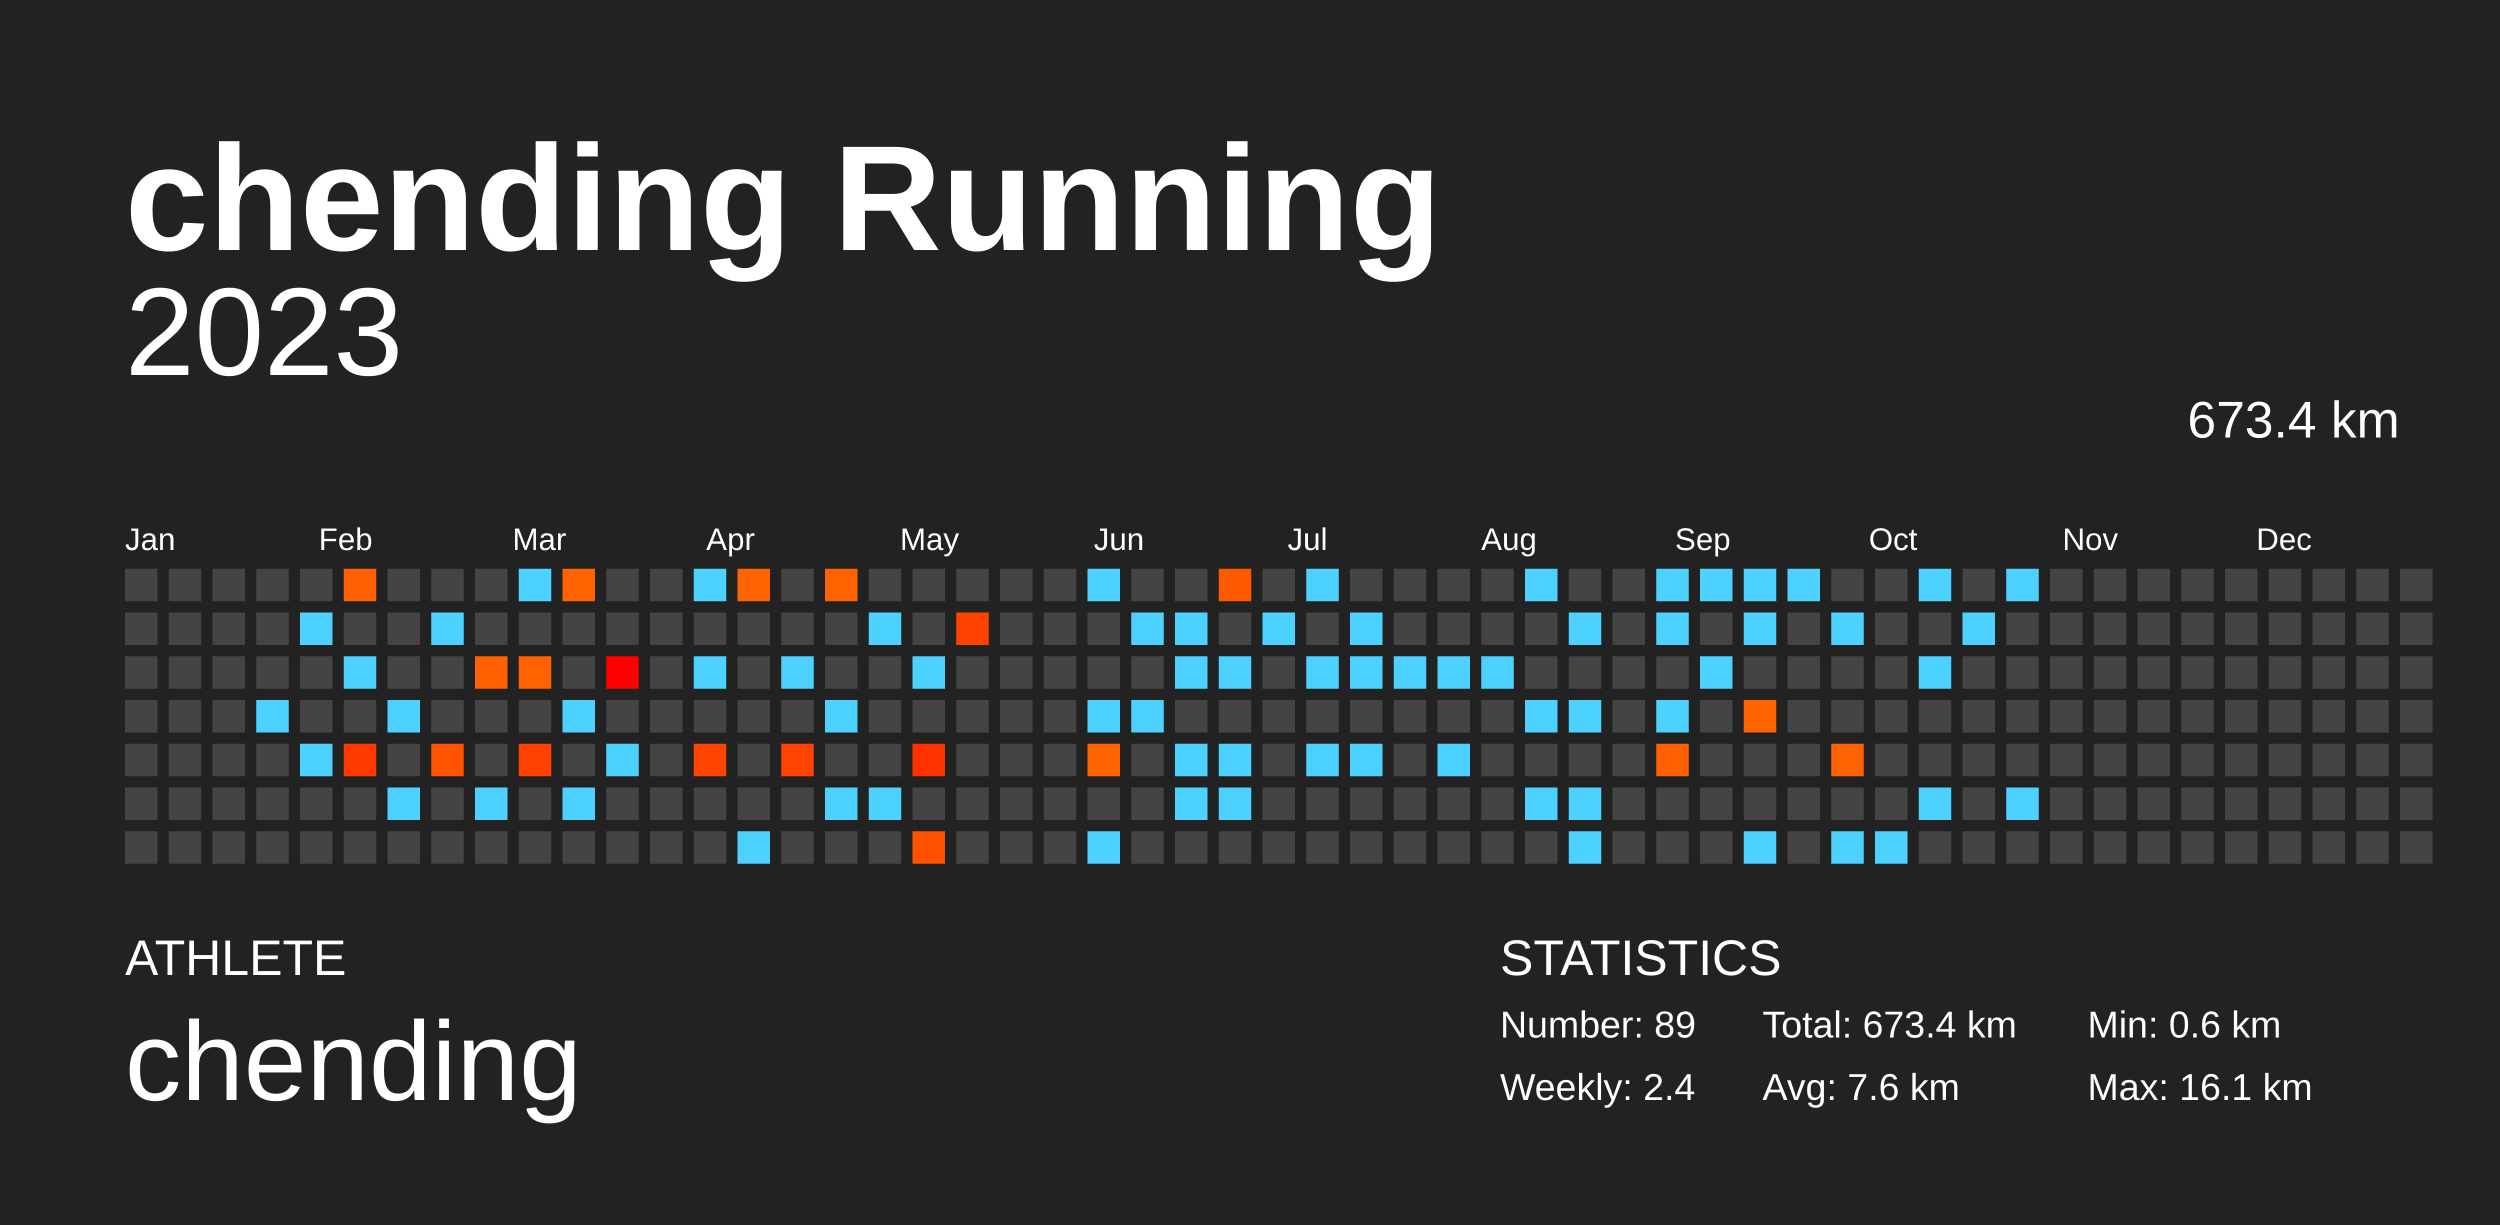
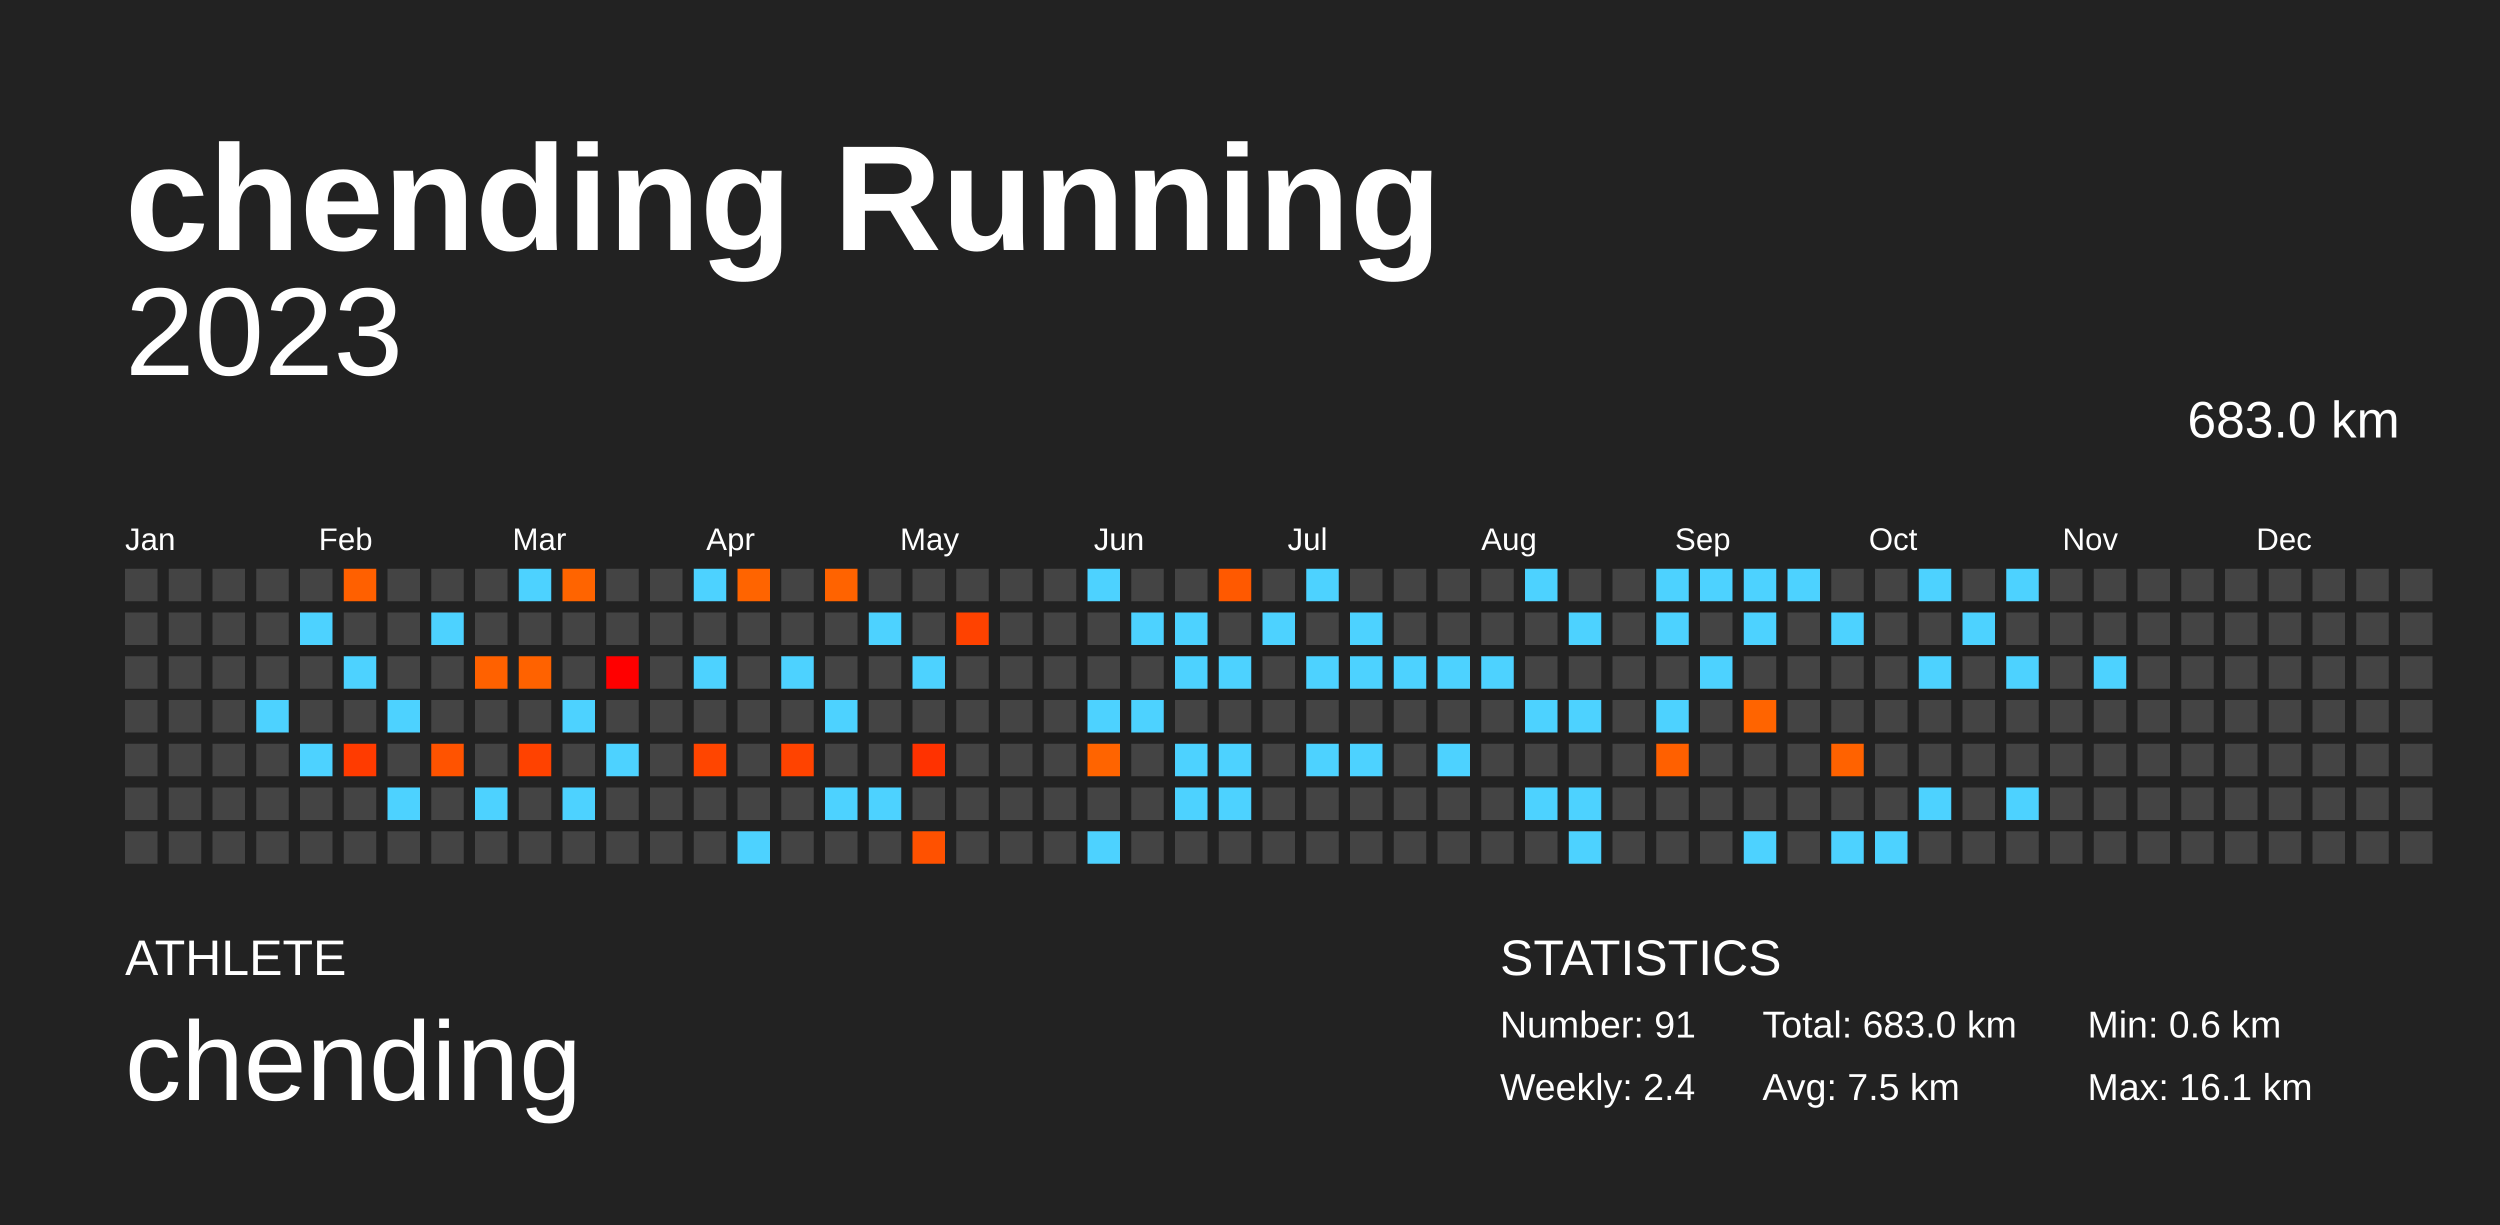
<svg xmlns="http://www.w3.org/2000/svg" baseProfile="full" height="98mm" version="1.1" viewBox="0,0,200,98" width="200mm">
  <defs />
  <rect fill="#222222" height="98" width="200" x="0" y="0" />
  <text fill="#FFFFFF" style="font-size:12px; font-family:Arial; font-weight:bold;" x="10" y="20">chending Running</text>
  <text fill="#FFFFFF" style="font-size:4px; font-family:Arial" x="10" y="78">ATHLETE</text>
  <text fill="#FFFFFF" style="font-size:9px; font-family:Arial" x="10" y="88">chending</text>
  <text fill="#FFFFFF" style="font-size:4px; font-family:Arial" x="120" y="78">STATISTICS</text>
-   <text fill="#FFFFFF" style="font-size:3px; font-family:Arial" x="120" y="83">Number: 89</text>
+   <text fill="#FFFFFF" style="font-size:3px; font-family:Arial" x="120" y="83">Number: 91</text>
  <text fill="#FFFFFF" style="font-size:3px; font-family:Arial" x="120" y="88">Weekly: 2.4</text>
-   <text fill="#FFFFFF" style="font-size:3px; font-family:Arial" x="141" y="83">Total: 673.4 km</text>
-   <text fill="#FFFFFF" style="font-size:3px; font-family:Arial" x="141" y="88">Avg: 7.6 km</text>
+   <text fill="#FFFFFF" style="font-size:3px; font-family:Arial" x="141" y="83">Total: 683.0 km</text>
+   <text fill="#FFFFFF" style="font-size:3px; font-family:Arial" x="141" y="88">Avg: 7.5 km</text>
  <text fill="#FFFFFF" style="font-size:3px; font-family:Arial" x="167" y="83">Min: 0.6 km</text>
  <text fill="#FFFFFF" style="font-size:3px; font-family:Arial" x="167" y="88">Max: 16.1 km</text>
  <text alignment-baseline="hanging" fill="#FFFFFF" style="font-size:10.0px; font-family:Arial;" x="10" y="30">2023</text>
-   <text alignment-baseline="hanging" fill="#FFFFFF" style="font-size:4.125px; font-family:Arial;" x="175" y="35">673.4 km</text>
+   <text alignment-baseline="hanging" fill="#FFFFFF" style="font-size:4.125px; font-family:Arial;" x="175" y="35">683.0 km</text>
  <text fill="#FFFFFF" style="font-size:2.5px; font-family:Arial" x="10.0" y="44">Jan</text>
  <text fill="#FFFFFF" style="font-size:2.5px; font-family:Arial" x="25.5" y="44">Feb</text>
  <text fill="#FFFFFF" style="font-size:2.5px; font-family:Arial" x="41.0" y="44">Mar</text>
  <text fill="#FFFFFF" style="font-size:2.5px; font-family:Arial" x="56.5" y="44">Apr</text>
  <text fill="#FFFFFF" style="font-size:2.5px; font-family:Arial" x="72.0" y="44">May</text>
  <text fill="#FFFFFF" style="font-size:2.5px; font-family:Arial" x="87.5" y="44">Jun</text>
  <text fill="#FFFFFF" style="font-size:2.5px; font-family:Arial" x="103.0" y="44">Jul</text>
  <text fill="#FFFFFF" style="font-size:2.5px; font-family:Arial" x="118.5" y="44">Aug</text>
  <text fill="#FFFFFF" style="font-size:2.5px; font-family:Arial" x="134.0" y="44">Sep</text>
  <text fill="#FFFFFF" style="font-size:2.5px; font-family:Arial" x="149.5" y="44">Oct</text>
  <text fill="#FFFFFF" style="font-size:2.5px; font-family:Arial" x="165.0" y="44">Nov</text>
  <text fill="#FFFFFF" style="font-size:2.5px; font-family:Arial" x="180.5" y="44">Dec</text>
  <rect fill="#444444" height="2.6" width="2.6" x="10.0" y="45.5" />
  <rect fill="#444444" height="2.6" width="2.6" x="10.0" y="49.0" />
  <rect fill="#444444" height="2.6" width="2.6" x="10.0" y="52.5" />
  <rect fill="#444444" height="2.6" width="2.6" x="10.0" y="56.0" />
  <rect fill="#444444" height="2.6" width="2.6" x="10.0" y="59.5" />
  <rect fill="#444444" height="2.6" width="2.6" x="10.0" y="63.0" />
  <rect fill="#444444" height="2.6" width="2.6" x="10.0" y="66.5" />
  <rect fill="#444444" height="2.6" width="2.6" x="13.5" y="45.5" />
  <rect fill="#444444" height="2.6" width="2.6" x="13.5" y="49.0" />
  <rect fill="#444444" height="2.6" width="2.6" x="13.5" y="52.5" />
  <rect fill="#444444" height="2.6" width="2.6" x="13.5" y="56.0" />
  <rect fill="#444444" height="2.6" width="2.6" x="13.5" y="59.5" />
  <rect fill="#444444" height="2.6" width="2.6" x="13.5" y="63.0" />
  <rect fill="#444444" height="2.6" width="2.6" x="13.5" y="66.5" />
  <rect fill="#444444" height="2.6" width="2.6" x="17.0" y="45.5" />
  <rect fill="#444444" height="2.6" width="2.6" x="17.0" y="49.0" />
  <rect fill="#444444" height="2.6" width="2.6" x="17.0" y="52.5" />
  <rect fill="#444444" height="2.6" width="2.6" x="17.0" y="56.0" />
  <rect fill="#444444" height="2.6" width="2.6" x="17.0" y="59.5" />
  <rect fill="#444444" height="2.6" width="2.6" x="17.0" y="63.0" />
  <rect fill="#444444" height="2.6" width="2.6" x="17.0" y="66.5" />
  <rect fill="#444444" height="2.6" width="2.6" x="20.5" y="45.5" />
  <rect fill="#444444" height="2.6" width="2.6" x="20.5" y="49.0" />
  <rect fill="#444444" height="2.6" width="2.6" x="20.5" y="52.5" />
  <rect fill="#4dd2ff" height="2.6" width="2.6" x="20.5" y="56.0" />
  <rect fill="#444444" height="2.6" width="2.6" x="20.5" y="59.5" />
  <rect fill="#444444" height="2.6" width="2.6" x="20.5" y="63.0" />
  <rect fill="#444444" height="2.6" width="2.6" x="20.5" y="66.5" />
  <rect fill="#444444" height="2.6" width="2.6" x="24.0" y="45.5" />
  <rect fill="#4dd2ff" height="2.6" width="2.6" x="24.0" y="49.0" />
  <rect fill="#444444" height="2.6" width="2.6" x="24.0" y="52.5" />
  <rect fill="#444444" height="2.6" width="2.6" x="24.0" y="56.0" />
  <rect fill="#4dd2ff" height="2.6" width="2.6" x="24.0" y="59.5" />
  <rect fill="#444444" height="2.6" width="2.6" x="24.0" y="63.0" />
  <rect fill="#444444" height="2.6" width="2.6" x="24.0" y="66.5" />
  <rect fill="#ff6000" height="2.6" width="2.6" x="27.5" y="45.5" />
  <rect fill="#444444" height="2.6" width="2.6" x="27.5" y="49.0" />
  <rect fill="#4dd2ff" height="2.6" width="2.6" x="27.5" y="52.5" />
  <rect fill="#444444" height="2.6" width="2.6" x="27.5" y="56.0" />
  <rect fill="#ff3b00" height="2.6" width="2.6" x="27.5" y="59.5" />
  <rect fill="#444444" height="2.6" width="2.6" x="27.5" y="63.0" />
  <rect fill="#444444" height="2.6" width="2.6" x="27.5" y="66.5" />
  <rect fill="#444444" height="2.6" width="2.6" x="31.0" y="45.5" />
  <rect fill="#444444" height="2.6" width="2.6" x="31.0" y="49.0" />
  <rect fill="#444444" height="2.6" width="2.6" x="31.0" y="52.5" />
  <rect fill="#4dd2ff" height="2.6" width="2.6" x="31.0" y="56.0" />
  <rect fill="#444444" height="2.6" width="2.6" x="31.0" y="59.5" />
  <rect fill="#4dd2ff" height="2.6" width="2.6" x="31.0" y="63.0" />
  <rect fill="#444444" height="2.6" width="2.6" x="31.0" y="66.5" />
  <rect fill="#444444" height="2.6" width="2.6" x="34.5" y="45.5" />
  <rect fill="#4dd2ff" height="2.6" width="2.6" x="34.5" y="49.0" />
  <rect fill="#444444" height="2.6" width="2.6" x="34.5" y="52.5" />
  <rect fill="#444444" height="2.6" width="2.6" x="34.5" y="56.0" />
  <rect fill="#ff5300" height="2.6" width="2.6" x="34.5" y="59.5" />
  <rect fill="#444444" height="2.6" width="2.6" x="34.5" y="63.0" />
  <rect fill="#444444" height="2.6" width="2.6" x="34.5" y="66.5" />
  <rect fill="#444444" height="2.6" width="2.6" x="38.0" y="45.5" />
  <rect fill="#444444" height="2.6" width="2.6" x="38.0" y="49.0" />
  <rect fill="#ff6100" height="2.6" width="2.6" x="38.0" y="52.5" />
  <rect fill="#444444" height="2.6" width="2.6" x="38.0" y="56.0" />
  <rect fill="#444444" height="2.6" width="2.6" x="38.0" y="59.5" />
  <rect fill="#4dd2ff" height="2.6" width="2.6" x="38.0" y="63.0" />
  <rect fill="#444444" height="2.6" width="2.6" x="38.0" y="66.5" />
  <rect fill="#4dd2ff" height="2.6" width="2.6" x="41.5" y="45.5" />
  <rect fill="#444444" height="2.6" width="2.6" x="41.5" y="49.0" />
  <rect fill="#ff6200" height="2.6" width="2.6" x="41.5" y="52.5" />
  <rect fill="#444444" height="2.6" width="2.6" x="41.5" y="56.0" />
  <rect fill="#ff4200" height="2.6" width="2.6" x="41.5" y="59.5" />
  <rect fill="#444444" height="2.6" width="2.6" x="41.5" y="63.0" />
  <rect fill="#444444" height="2.6" width="2.6" x="41.5" y="66.5" />
  <rect fill="#ff6400" height="2.6" width="2.6" x="45.0" y="45.5" />
  <rect fill="#444444" height="2.6" width="2.6" x="45.0" y="49.0" />
  <rect fill="#444444" height="2.6" width="2.6" x="45.0" y="52.5" />
  <rect fill="#4dd2ff" height="2.6" width="2.6" x="45.0" y="56.0" />
  <rect fill="#444444" height="2.6" width="2.6" x="45.0" y="59.5" />
  <rect fill="#4dd2ff" height="2.6" width="2.6" x="45.0" y="63.0" />
  <rect fill="#444444" height="2.6" width="2.6" x="45.0" y="66.5" />
  <rect fill="#444444" height="2.6" width="2.6" x="48.5" y="45.5" />
  <rect fill="#444444" height="2.6" width="2.6" x="48.5" y="49.0" />
  <rect fill="#ff0000" height="2.6" width="2.6" x="48.5" y="52.5" />
  <rect fill="#444444" height="2.6" width="2.6" x="48.5" y="56.0" />
  <rect fill="#4dd2ff" height="2.6" width="2.6" x="48.5" y="59.5" />
  <rect fill="#444444" height="2.6" width="2.6" x="48.5" y="63.0" />
  <rect fill="#444444" height="2.6" width="2.6" x="48.5" y="66.5" />
  <rect fill="#444444" height="2.6" width="2.6" x="52.0" y="45.5" />
  <rect fill="#444444" height="2.6" width="2.6" x="52.0" y="49.0" />
  <rect fill="#444444" height="2.6" width="2.6" x="52.0" y="52.5" />
  <rect fill="#444444" height="2.6" width="2.6" x="52.0" y="56.0" />
  <rect fill="#444444" height="2.6" width="2.6" x="52.0" y="59.5" />
  <rect fill="#444444" height="2.6" width="2.6" x="52.0" y="63.0" />
  <rect fill="#444444" height="2.6" width="2.6" x="52.0" y="66.5" />
  <rect fill="#4dd2ff" height="2.6" width="2.6" x="55.5" y="45.5" />
  <rect fill="#444444" height="2.6" width="2.6" x="55.5" y="49.0" />
  <rect fill="#4dd2ff" height="2.6" width="2.6" x="55.5" y="52.5" />
  <rect fill="#444444" height="2.6" width="2.6" x="55.5" y="56.0" />
  <rect fill="#ff4500" height="2.6" width="2.6" x="55.5" y="59.5" />
  <rect fill="#444444" height="2.6" width="2.6" x="55.5" y="63.0" />
  <rect fill="#444444" height="2.6" width="2.6" x="55.5" y="66.5" />
  <rect fill="#ff6400" height="2.6" width="2.6" x="59.0" y="45.5" />
  <rect fill="#444444" height="2.6" width="2.6" x="59.0" y="49.0" />
  <rect fill="#444444" height="2.6" width="2.6" x="59.0" y="52.5" />
  <rect fill="#444444" height="2.6" width="2.6" x="59.0" y="56.0" />
  <rect fill="#444444" height="2.6" width="2.6" x="59.0" y="59.5" />
  <rect fill="#444444" height="2.6" width="2.6" x="59.0" y="63.0" />
  <rect fill="#4dd2ff" height="2.6" width="2.6" x="59.0" y="66.5" />
  <rect fill="#444444" height="2.6" width="2.6" x="62.5" y="45.5" />
  <rect fill="#444444" height="2.6" width="2.6" x="62.5" y="49.0" />
  <rect fill="#4dd2ff" height="2.6" width="2.6" x="62.5" y="52.5" />
  <rect fill="#444444" height="2.6" width="2.6" x="62.5" y="56.0" />
  <rect fill="#ff4300" height="2.6" width="2.6" x="62.5" y="59.5" />
  <rect fill="#444444" height="2.6" width="2.6" x="62.5" y="63.0" />
  <rect fill="#444444" height="2.6" width="2.6" x="62.5" y="66.5" />
  <rect fill="#ff6300" height="2.6" width="2.6" x="66.0" y="45.5" />
  <rect fill="#444444" height="2.6" width="2.6" x="66.0" y="49.0" />
  <rect fill="#444444" height="2.6" width="2.6" x="66.0" y="52.5" />
  <rect fill="#4dd2ff" height="2.6" width="2.6" x="66.0" y="56.0" />
  <rect fill="#444444" height="2.6" width="2.6" x="66.0" y="59.5" />
  <rect fill="#4dd2ff" height="2.6" width="2.6" x="66.0" y="63.0" />
  <rect fill="#444444" height="2.6" width="2.6" x="66.0" y="66.5" />
  <rect fill="#444444" height="2.6" width="2.6" x="69.5" y="45.5" />
  <rect fill="#4dd2ff" height="2.6" width="2.6" x="69.5" y="49.0" />
  <rect fill="#444444" height="2.6" width="2.6" x="69.5" y="52.5" />
  <rect fill="#444444" height="2.6" width="2.6" x="69.5" y="56.0" />
  <rect fill="#444444" height="2.6" width="2.6" x="69.5" y="59.5" />
  <rect fill="#4dd2ff" height="2.6" width="2.6" x="69.5" y="63.0" />
  <rect fill="#444444" height="2.6" width="2.6" x="69.5" y="66.5" />
  <rect fill="#444444" height="2.6" width="2.6" x="73.0" y="45.5" />
  <rect fill="#444444" height="2.6" width="2.6" x="73.0" y="49.0" />
  <rect fill="#4dd2ff" height="2.6" width="2.6" x="73.0" y="52.5" />
  <rect fill="#444444" height="2.6" width="2.6" x="73.0" y="56.0" />
  <rect fill="#ff3200" height="2.6" width="2.6" x="73.0" y="59.5" />
  <rect fill="#444444" height="2.6" width="2.6" x="73.0" y="63.0" />
  <rect fill="#ff5100" height="2.6" width="2.6" x="73.0" y="66.5" />
  <rect fill="#444444" height="2.6" width="2.6" x="76.5" y="45.5" />
  <rect fill="#ff4200" height="2.6" width="2.6" x="76.5" y="49.0" />
  <rect fill="#444444" height="2.6" width="2.6" x="76.5" y="52.5" />
  <rect fill="#444444" height="2.6" width="2.6" x="76.5" y="56.0" />
  <rect fill="#444444" height="2.6" width="2.6" x="76.5" y="59.5" />
  <rect fill="#444444" height="2.6" width="2.6" x="76.5" y="63.0" />
  <rect fill="#444444" height="2.6" width="2.6" x="76.5" y="66.5" />
  <rect fill="#444444" height="2.6" width="2.6" x="80.0" y="45.5" />
  <rect fill="#444444" height="2.6" width="2.6" x="80.0" y="49.0" />
  <rect fill="#444444" height="2.6" width="2.6" x="80.0" y="52.5" />
  <rect fill="#444444" height="2.6" width="2.6" x="80.0" y="56.0" />
  <rect fill="#444444" height="2.6" width="2.6" x="80.0" y="59.5" />
  <rect fill="#444444" height="2.6" width="2.6" x="80.0" y="63.0" />
  <rect fill="#444444" height="2.6" width="2.6" x="80.0" y="66.5" />
  <rect fill="#444444" height="2.6" width="2.6" x="83.5" y="45.5" />
  <rect fill="#444444" height="2.6" width="2.6" x="83.5" y="49.0" />
  <rect fill="#444444" height="2.6" width="2.6" x="83.5" y="52.5" />
  <rect fill="#444444" height="2.6" width="2.6" x="83.5" y="56.0" />
  <rect fill="#444444" height="2.6" width="2.6" x="83.5" y="59.5" />
  <rect fill="#444444" height="2.6" width="2.6" x="83.5" y="63.0" />
  <rect fill="#444444" height="2.6" width="2.6" x="83.5" y="66.5" />
  <rect fill="#4dd2ff" height="2.6" width="2.6" x="87.0" y="45.5" />
  <rect fill="#444444" height="2.6" width="2.6" x="87.0" y="49.0" />
  <rect fill="#444444" height="2.6" width="2.6" x="87.0" y="52.5" />
  <rect fill="#4dd2ff" height="2.6" width="2.6" x="87.0" y="56.0" />
  <rect fill="#ff6400" height="2.6" width="2.6" x="87.0" y="59.5" />
  <rect fill="#444444" height="2.6" width="2.6" x="87.0" y="63.0" />
  <rect fill="#4dd2ff" height="2.6" width="2.6" x="87.0" y="66.5" />
  <rect fill="#444444" height="2.6" width="2.6" x="90.5" y="45.5" />
  <rect fill="#4dd2ff" height="2.6" width="2.6" x="90.5" y="49.0" />
  <rect fill="#444444" height="2.6" width="2.6" x="90.5" y="52.5" />
  <rect fill="#4dd2ff" height="2.6" width="2.6" x="90.5" y="56.0" />
  <rect fill="#444444" height="2.6" width="2.6" x="90.5" y="59.5" />
  <rect fill="#444444" height="2.6" width="2.6" x="90.5" y="63.0" />
  <rect fill="#444444" height="2.6" width="2.6" x="90.5" y="66.5" />
  <rect fill="#444444" height="2.6" width="2.6" x="94.0" y="45.5" />
  <rect fill="#4dd2ff" height="2.6" width="2.6" x="94.0" y="49.0" />
  <rect fill="#4dd2ff" height="2.6" width="2.6" x="94.0" y="52.5" />
  <rect fill="#444444" height="2.6" width="2.6" x="94.0" y="56.0" />
  <rect fill="#4dd2ff" height="2.6" width="2.6" x="94.0" y="59.5" />
  <rect fill="#4dd2ff" height="2.6" width="2.6" x="94.0" y="63.0" />
  <rect fill="#444444" height="2.6" width="2.6" x="94.0" y="66.5" />
  <rect fill="#ff5900" height="2.6" width="2.6" x="97.5" y="45.5" />
  <rect fill="#444444" height="2.6" width="2.6" x="97.5" y="49.0" />
  <rect fill="#4dd2ff" height="2.6" width="2.6" x="97.5" y="52.5" />
  <rect fill="#444444" height="2.6" width="2.6" x="97.5" y="56.0" />
  <rect fill="#4dd2ff" height="2.6" width="2.6" x="97.5" y="59.5" />
  <rect fill="#4dd2ff" height="2.6" width="2.6" x="97.5" y="63.0" />
  <rect fill="#444444" height="2.6" width="2.6" x="97.5" y="66.5" />
  <rect fill="#444444" height="2.6" width="2.6" x="101.0" y="45.5" />
  <rect fill="#4dd2ff" height="2.6" width="2.6" x="101.0" y="49.0" />
  <rect fill="#444444" height="2.6" width="2.6" x="101.0" y="52.5" />
  <rect fill="#444444" height="2.6" width="2.6" x="101.0" y="56.0" />
  <rect fill="#444444" height="2.6" width="2.6" x="101.0" y="59.5" />
  <rect fill="#444444" height="2.6" width="2.6" x="101.0" y="63.0" />
  <rect fill="#444444" height="2.6" width="2.6" x="101.0" y="66.5" />
  <rect fill="#4dd2ff" height="2.6" width="2.6" x="104.5" y="45.5" />
  <rect fill="#444444" height="2.6" width="2.6" x="104.5" y="49.0" />
  <rect fill="#4dd2ff" height="2.6" width="2.6" x="104.5" y="52.5" />
  <rect fill="#444444" height="2.6" width="2.6" x="104.5" y="56.0" />
  <rect fill="#4dd2ff" height="2.6" width="2.6" x="104.5" y="59.5" />
  <rect fill="#444444" height="2.6" width="2.6" x="104.5" y="63.0" />
  <rect fill="#444444" height="2.6" width="2.6" x="104.5" y="66.5" />
  <rect fill="#444444" height="2.6" width="2.6" x="108.0" y="45.5" />
  <rect fill="#4dd2ff" height="2.6" width="2.6" x="108.0" y="49.0" />
  <rect fill="#4dd2ff" height="2.6" width="2.6" x="108.0" y="52.5" />
  <rect fill="#444444" height="2.6" width="2.6" x="108.0" y="56.0" />
  <rect fill="#4dd2ff" height="2.6" width="2.6" x="108.0" y="59.5" />
  <rect fill="#444444" height="2.6" width="2.6" x="108.0" y="63.0" />
  <rect fill="#444444" height="2.6" width="2.6" x="108.0" y="66.5" />
  <rect fill="#444444" height="2.6" width="2.6" x="111.5" y="45.5" />
  <rect fill="#444444" height="2.6" width="2.6" x="111.5" y="49.0" />
  <rect fill="#4dd2ff" height="2.6" width="2.6" x="111.5" y="52.5" />
  <rect fill="#444444" height="2.6" width="2.6" x="111.5" y="56.0" />
  <rect fill="#444444" height="2.6" width="2.6" x="111.5" y="59.5" />
  <rect fill="#444444" height="2.6" width="2.6" x="111.5" y="63.0" />
  <rect fill="#444444" height="2.6" width="2.6" x="111.5" y="66.5" />
  <rect fill="#444444" height="2.6" width="2.6" x="115.0" y="45.5" />
  <rect fill="#444444" height="2.6" width="2.6" x="115.0" y="49.0" />
  <rect fill="#4dd2ff" height="2.6" width="2.6" x="115.0" y="52.5" />
  <rect fill="#444444" height="2.6" width="2.6" x="115.0" y="56.0" />
  <rect fill="#4dd2ff" height="2.6" width="2.6" x="115.0" y="59.5" />
  <rect fill="#444444" height="2.6" width="2.6" x="115.0" y="63.0" />
  <rect fill="#444444" height="2.6" width="2.6" x="115.0" y="66.5" />
  <rect fill="#444444" height="2.6" width="2.6" x="118.5" y="45.5" />
  <rect fill="#444444" height="2.6" width="2.6" x="118.5" y="49.0" />
  <rect fill="#4dd2ff" height="2.6" width="2.6" x="118.5" y="52.5" />
  <rect fill="#444444" height="2.6" width="2.6" x="118.5" y="56.0" />
  <rect fill="#444444" height="2.6" width="2.6" x="118.5" y="59.5" />
  <rect fill="#444444" height="2.6" width="2.6" x="118.5" y="63.0" />
  <rect fill="#444444" height="2.6" width="2.6" x="118.5" y="66.5" />
  <rect fill="#4dd2ff" height="2.6" width="2.6" x="122.0" y="45.5" />
  <rect fill="#444444" height="2.6" width="2.6" x="122.0" y="49.0" />
  <rect fill="#444444" height="2.6" width="2.6" x="122.0" y="52.5" />
  <rect fill="#4dd2ff" height="2.6" width="2.6" x="122.0" y="56.0" />
  <rect fill="#444444" height="2.6" width="2.6" x="122.0" y="59.5" />
  <rect fill="#4dd2ff" height="2.6" width="2.6" x="122.0" y="63.0" />
  <rect fill="#444444" height="2.6" width="2.6" x="122.0" y="66.5" />
  <rect fill="#444444" height="2.6" width="2.6" x="125.5" y="45.5" />
  <rect fill="#4dd2ff" height="2.6" width="2.6" x="125.5" y="49.0" />
  <rect fill="#444444" height="2.6" width="2.6" x="125.5" y="52.5" />
  <rect fill="#4dd2ff" height="2.6" width="2.6" x="125.5" y="56.0" />
  <rect fill="#444444" height="2.6" width="2.6" x="125.5" y="59.5" />
  <rect fill="#4dd2ff" height="2.6" width="2.6" x="125.5" y="63.0" />
  <rect fill="#4dd2ff" height="2.6" width="2.6" x="125.5" y="66.5" />
  <rect fill="#444444" height="2.6" width="2.6" x="129.0" y="45.5" />
  <rect fill="#444444" height="2.6" width="2.6" x="129.0" y="49.0" />
  <rect fill="#444444" height="2.6" width="2.6" x="129.0" y="52.5" />
  <rect fill="#444444" height="2.6" width="2.6" x="129.0" y="56.0" />
  <rect fill="#444444" height="2.6" width="2.6" x="129.0" y="59.5" />
  <rect fill="#444444" height="2.6" width="2.6" x="129.0" y="63.0" />
  <rect fill="#444444" height="2.6" width="2.6" x="129.0" y="66.5" />
  <rect fill="#4dd2ff" height="2.6" width="2.6" x="132.5" y="45.5" />
  <rect fill="#4dd2ff" height="2.6" width="2.6" x="132.5" y="49.0" />
  <rect fill="#444444" height="2.6" width="2.6" x="132.5" y="52.5" />
  <rect fill="#4dd2ff" height="2.6" width="2.6" x="132.5" y="56.0" />
  <rect fill="#ff6000" height="2.6" width="2.6" x="132.5" y="59.5" />
  <rect fill="#444444" height="2.6" width="2.6" x="132.5" y="63.0" />
  <rect fill="#444444" height="2.6" width="2.6" x="132.5" y="66.5" />
  <rect fill="#4dd2ff" height="2.6" width="2.6" x="136.0" y="45.5" />
  <rect fill="#444444" height="2.6" width="2.6" x="136.0" y="49.0" />
  <rect fill="#4dd2ff" height="2.6" width="2.6" x="136.0" y="52.5" />
  <rect fill="#444444" height="2.6" width="2.6" x="136.0" y="56.0" />
  <rect fill="#444444" height="2.6" width="2.6" x="136.0" y="59.5" />
  <rect fill="#444444" height="2.6" width="2.6" x="136.0" y="63.0" />
  <rect fill="#444444" height="2.6" width="2.6" x="136.0" y="66.5" />
  <rect fill="#4dd2ff" height="2.6" width="2.6" x="139.5" y="45.5" />
  <rect fill="#4dd2ff" height="2.6" width="2.6" x="139.5" y="49.0" />
  <rect fill="#444444" height="2.6" width="2.6" x="139.5" y="52.5" />
  <rect fill="#ff6400" height="2.6" width="2.6" x="139.5" y="56.0" />
  <rect fill="#444444" height="2.6" width="2.6" x="139.5" y="59.5" />
  <rect fill="#444444" height="2.6" width="2.6" x="139.5" y="63.0" />
  <rect fill="#4dd2ff" height="2.6" width="2.6" x="139.5" y="66.5" />
  <rect fill="#4dd2ff" height="2.6" width="2.6" x="143.0" y="45.5" />
  <rect fill="#444444" height="2.6" width="2.6" x="143.0" y="49.0" />
  <rect fill="#444444" height="2.6" width="2.6" x="143.0" y="52.5" />
  <rect fill="#444444" height="2.6" width="2.6" x="143.0" y="56.0" />
  <rect fill="#444444" height="2.6" width="2.6" x="143.0" y="59.5" />
  <rect fill="#444444" height="2.6" width="2.6" x="143.0" y="63.0" />
  <rect fill="#444444" height="2.6" width="2.6" x="143.0" y="66.5" />
  <rect fill="#444444" height="2.6" width="2.6" x="146.5" y="45.5" />
  <rect fill="#4dd2ff" height="2.6" width="2.6" x="146.5" y="49.0" />
  <rect fill="#444444" height="2.6" width="2.6" x="146.5" y="52.5" />
  <rect fill="#444444" height="2.6" width="2.6" x="146.5" y="56.0" />
  <rect fill="#ff6200" height="2.6" width="2.6" x="146.5" y="59.5" />
  <rect fill="#444444" height="2.6" width="2.6" x="146.5" y="63.0" />
  <rect fill="#4dd2ff" height="2.6" width="2.6" x="146.5" y="66.5" />
  <rect fill="#444444" height="2.6" width="2.6" x="150.0" y="45.5" />
  <rect fill="#444444" height="2.6" width="2.6" x="150.0" y="49.0" />
  <rect fill="#444444" height="2.6" width="2.6" x="150.0" y="52.5" />
  <rect fill="#444444" height="2.6" width="2.6" x="150.0" y="56.0" />
  <rect fill="#444444" height="2.6" width="2.6" x="150.0" y="59.5" />
  <rect fill="#444444" height="2.6" width="2.6" x="150.0" y="63.0" />
  <rect fill="#4dd2ff" height="2.6" width="2.6" x="150.0" y="66.5" />
  <rect fill="#4dd2ff" height="2.6" width="2.6" x="153.5" y="45.5" />
  <rect fill="#444444" height="2.6" width="2.6" x="153.5" y="49.0" />
  <rect fill="#4dd2ff" height="2.6" width="2.6" x="153.5" y="52.5" />
  <rect fill="#444444" height="2.6" width="2.6" x="153.5" y="56.0" />
  <rect fill="#444444" height="2.6" width="2.6" x="153.5" y="59.5" />
  <rect fill="#4dd2ff" height="2.6" width="2.6" x="153.5" y="63.0" />
  <rect fill="#444444" height="2.6" width="2.6" x="153.5" y="66.5" />
  <rect fill="#444444" height="2.6" width="2.6" x="157.0" y="45.5" />
  <rect fill="#4dd2ff" height="2.6" width="2.6" x="157.0" y="49.0" />
  <rect fill="#444444" height="2.6" width="2.6" x="157.0" y="52.5" />
  <rect fill="#444444" height="2.6" width="2.6" x="157.0" y="56.0" />
  <rect fill="#444444" height="2.6" width="2.6" x="157.0" y="59.5" />
  <rect fill="#444444" height="2.6" width="2.6" x="157.0" y="63.0" />
  <rect fill="#444444" height="2.6" width="2.6" x="157.0" y="66.5" />
  <rect fill="#4dd2ff" height="2.6" width="2.6" x="160.5" y="45.5" />
  <rect fill="#444444" height="2.6" width="2.6" x="160.5" y="49.0" />
-   <rect fill="#444444" height="2.6" width="2.6" x="160.5" y="52.5" />
+   <rect fill="#4dd2ff" height="2.6" width="2.6" x="160.5" y="52.5" />
  <rect fill="#444444" height="2.6" width="2.6" x="160.5" y="56.0" />
  <rect fill="#444444" height="2.6" width="2.6" x="160.5" y="59.5" />
  <rect fill="#4dd2ff" height="2.6" width="2.6" x="160.5" y="63.0" />
  <rect fill="#444444" height="2.6" width="2.6" x="160.5" y="66.5" />
  <rect fill="#444444" height="2.6" width="2.6" x="164.0" y="45.5" />
  <rect fill="#444444" height="2.6" width="2.6" x="164.0" y="49.0" />
  <rect fill="#444444" height="2.6" width="2.6" x="164.0" y="52.5" />
  <rect fill="#444444" height="2.6" width="2.6" x="164.0" y="56.0" />
  <rect fill="#444444" height="2.6" width="2.6" x="164.0" y="59.5" />
  <rect fill="#444444" height="2.6" width="2.6" x="164.0" y="63.0" />
  <rect fill="#444444" height="2.6" width="2.6" x="164.0" y="66.5" />
  <rect fill="#444444" height="2.6" width="2.6" x="167.5" y="45.5" />
  <rect fill="#444444" height="2.6" width="2.6" x="167.5" y="49.0" />
-   <rect fill="#444444" height="2.6" width="2.6" x="167.5" y="52.5" />
+   <rect fill="#4dd2ff" height="2.6" width="2.6" x="167.5" y="52.5" />
  <rect fill="#444444" height="2.6" width="2.6" x="167.5" y="56.0" />
  <rect fill="#444444" height="2.6" width="2.6" x="167.5" y="59.5" />
  <rect fill="#444444" height="2.6" width="2.6" x="167.5" y="63.0" />
  <rect fill="#444444" height="2.6" width="2.6" x="167.5" y="66.5" />
  <rect fill="#444444" height="2.6" width="2.6" x="171.0" y="45.5" />
  <rect fill="#444444" height="2.6" width="2.6" x="171.0" y="49.0" />
  <rect fill="#444444" height="2.6" width="2.6" x="171.0" y="52.5" />
  <rect fill="#444444" height="2.6" width="2.6" x="171.0" y="56.0" />
  <rect fill="#444444" height="2.6" width="2.6" x="171.0" y="59.5" />
  <rect fill="#444444" height="2.6" width="2.6" x="171.0" y="63.0" />
  <rect fill="#444444" height="2.6" width="2.6" x="171.0" y="66.5" />
  <rect fill="#444444" height="2.6" width="2.6" x="174.5" y="45.5" />
  <rect fill="#444444" height="2.6" width="2.6" x="174.5" y="49.0" />
  <rect fill="#444444" height="2.6" width="2.6" x="174.5" y="52.5" />
  <rect fill="#444444" height="2.6" width="2.6" x="174.5" y="56.0" />
  <rect fill="#444444" height="2.6" width="2.6" x="174.5" y="59.5" />
  <rect fill="#444444" height="2.6" width="2.6" x="174.5" y="63.0" />
  <rect fill="#444444" height="2.6" width="2.6" x="174.5" y="66.5" />
  <rect fill="#444444" height="2.6" width="2.6" x="178.0" y="45.5" />
  <rect fill="#444444" height="2.6" width="2.6" x="178.0" y="49.0" />
  <rect fill="#444444" height="2.6" width="2.6" x="178.0" y="52.5" />
  <rect fill="#444444" height="2.6" width="2.6" x="178.0" y="56.0" />
  <rect fill="#444444" height="2.6" width="2.6" x="178.0" y="59.5" />
  <rect fill="#444444" height="2.6" width="2.6" x="178.0" y="63.0" />
  <rect fill="#444444" height="2.6" width="2.6" x="178.0" y="66.5" />
  <rect fill="#444444" height="2.6" width="2.6" x="181.5" y="45.5" />
  <rect fill="#444444" height="2.6" width="2.6" x="181.5" y="49.0" />
  <rect fill="#444444" height="2.6" width="2.6" x="181.5" y="52.5" />
  <rect fill="#444444" height="2.6" width="2.6" x="181.5" y="56.0" />
  <rect fill="#444444" height="2.6" width="2.6" x="181.5" y="59.5" />
  <rect fill="#444444" height="2.6" width="2.6" x="181.5" y="63.0" />
  <rect fill="#444444" height="2.6" width="2.6" x="181.5" y="66.5" />
  <rect fill="#444444" height="2.6" width="2.6" x="185.0" y="45.5" />
  <rect fill="#444444" height="2.6" width="2.6" x="185.0" y="49.0" />
  <rect fill="#444444" height="2.6" width="2.6" x="185.0" y="52.5" />
  <rect fill="#444444" height="2.6" width="2.6" x="185.0" y="56.0" />
  <rect fill="#444444" height="2.6" width="2.6" x="185.0" y="59.5" />
  <rect fill="#444444" height="2.6" width="2.6" x="185.0" y="63.0" />
  <rect fill="#444444" height="2.6" width="2.6" x="185.0" y="66.5" />
  <rect fill="#444444" height="2.6" width="2.6" x="188.5" y="45.5" />
  <rect fill="#444444" height="2.6" width="2.6" x="188.5" y="49.0" />
  <rect fill="#444444" height="2.6" width="2.6" x="188.5" y="52.5" />
  <rect fill="#444444" height="2.6" width="2.6" x="188.5" y="56.0" />
  <rect fill="#444444" height="2.6" width="2.6" x="188.5" y="59.5" />
  <rect fill="#444444" height="2.6" width="2.6" x="188.5" y="63.0" />
  <rect fill="#444444" height="2.6" width="2.6" x="188.5" y="66.5" />
  <rect fill="#444444" height="2.6" width="2.6" x="192.0" y="45.5" />
  <rect fill="#444444" height="2.6" width="2.6" x="192.0" y="49.0" />
  <rect fill="#444444" height="2.6" width="2.6" x="192.0" y="52.5" />
  <rect fill="#444444" height="2.6" width="2.6" x="192.0" y="56.0" />
  <rect fill="#444444" height="2.6" width="2.6" x="192.0" y="59.5" />
  <rect fill="#444444" height="2.6" width="2.6" x="192.0" y="63.0" />
  <rect fill="#444444" height="2.6" width="2.6" x="192.0" y="66.5" />
</svg>
